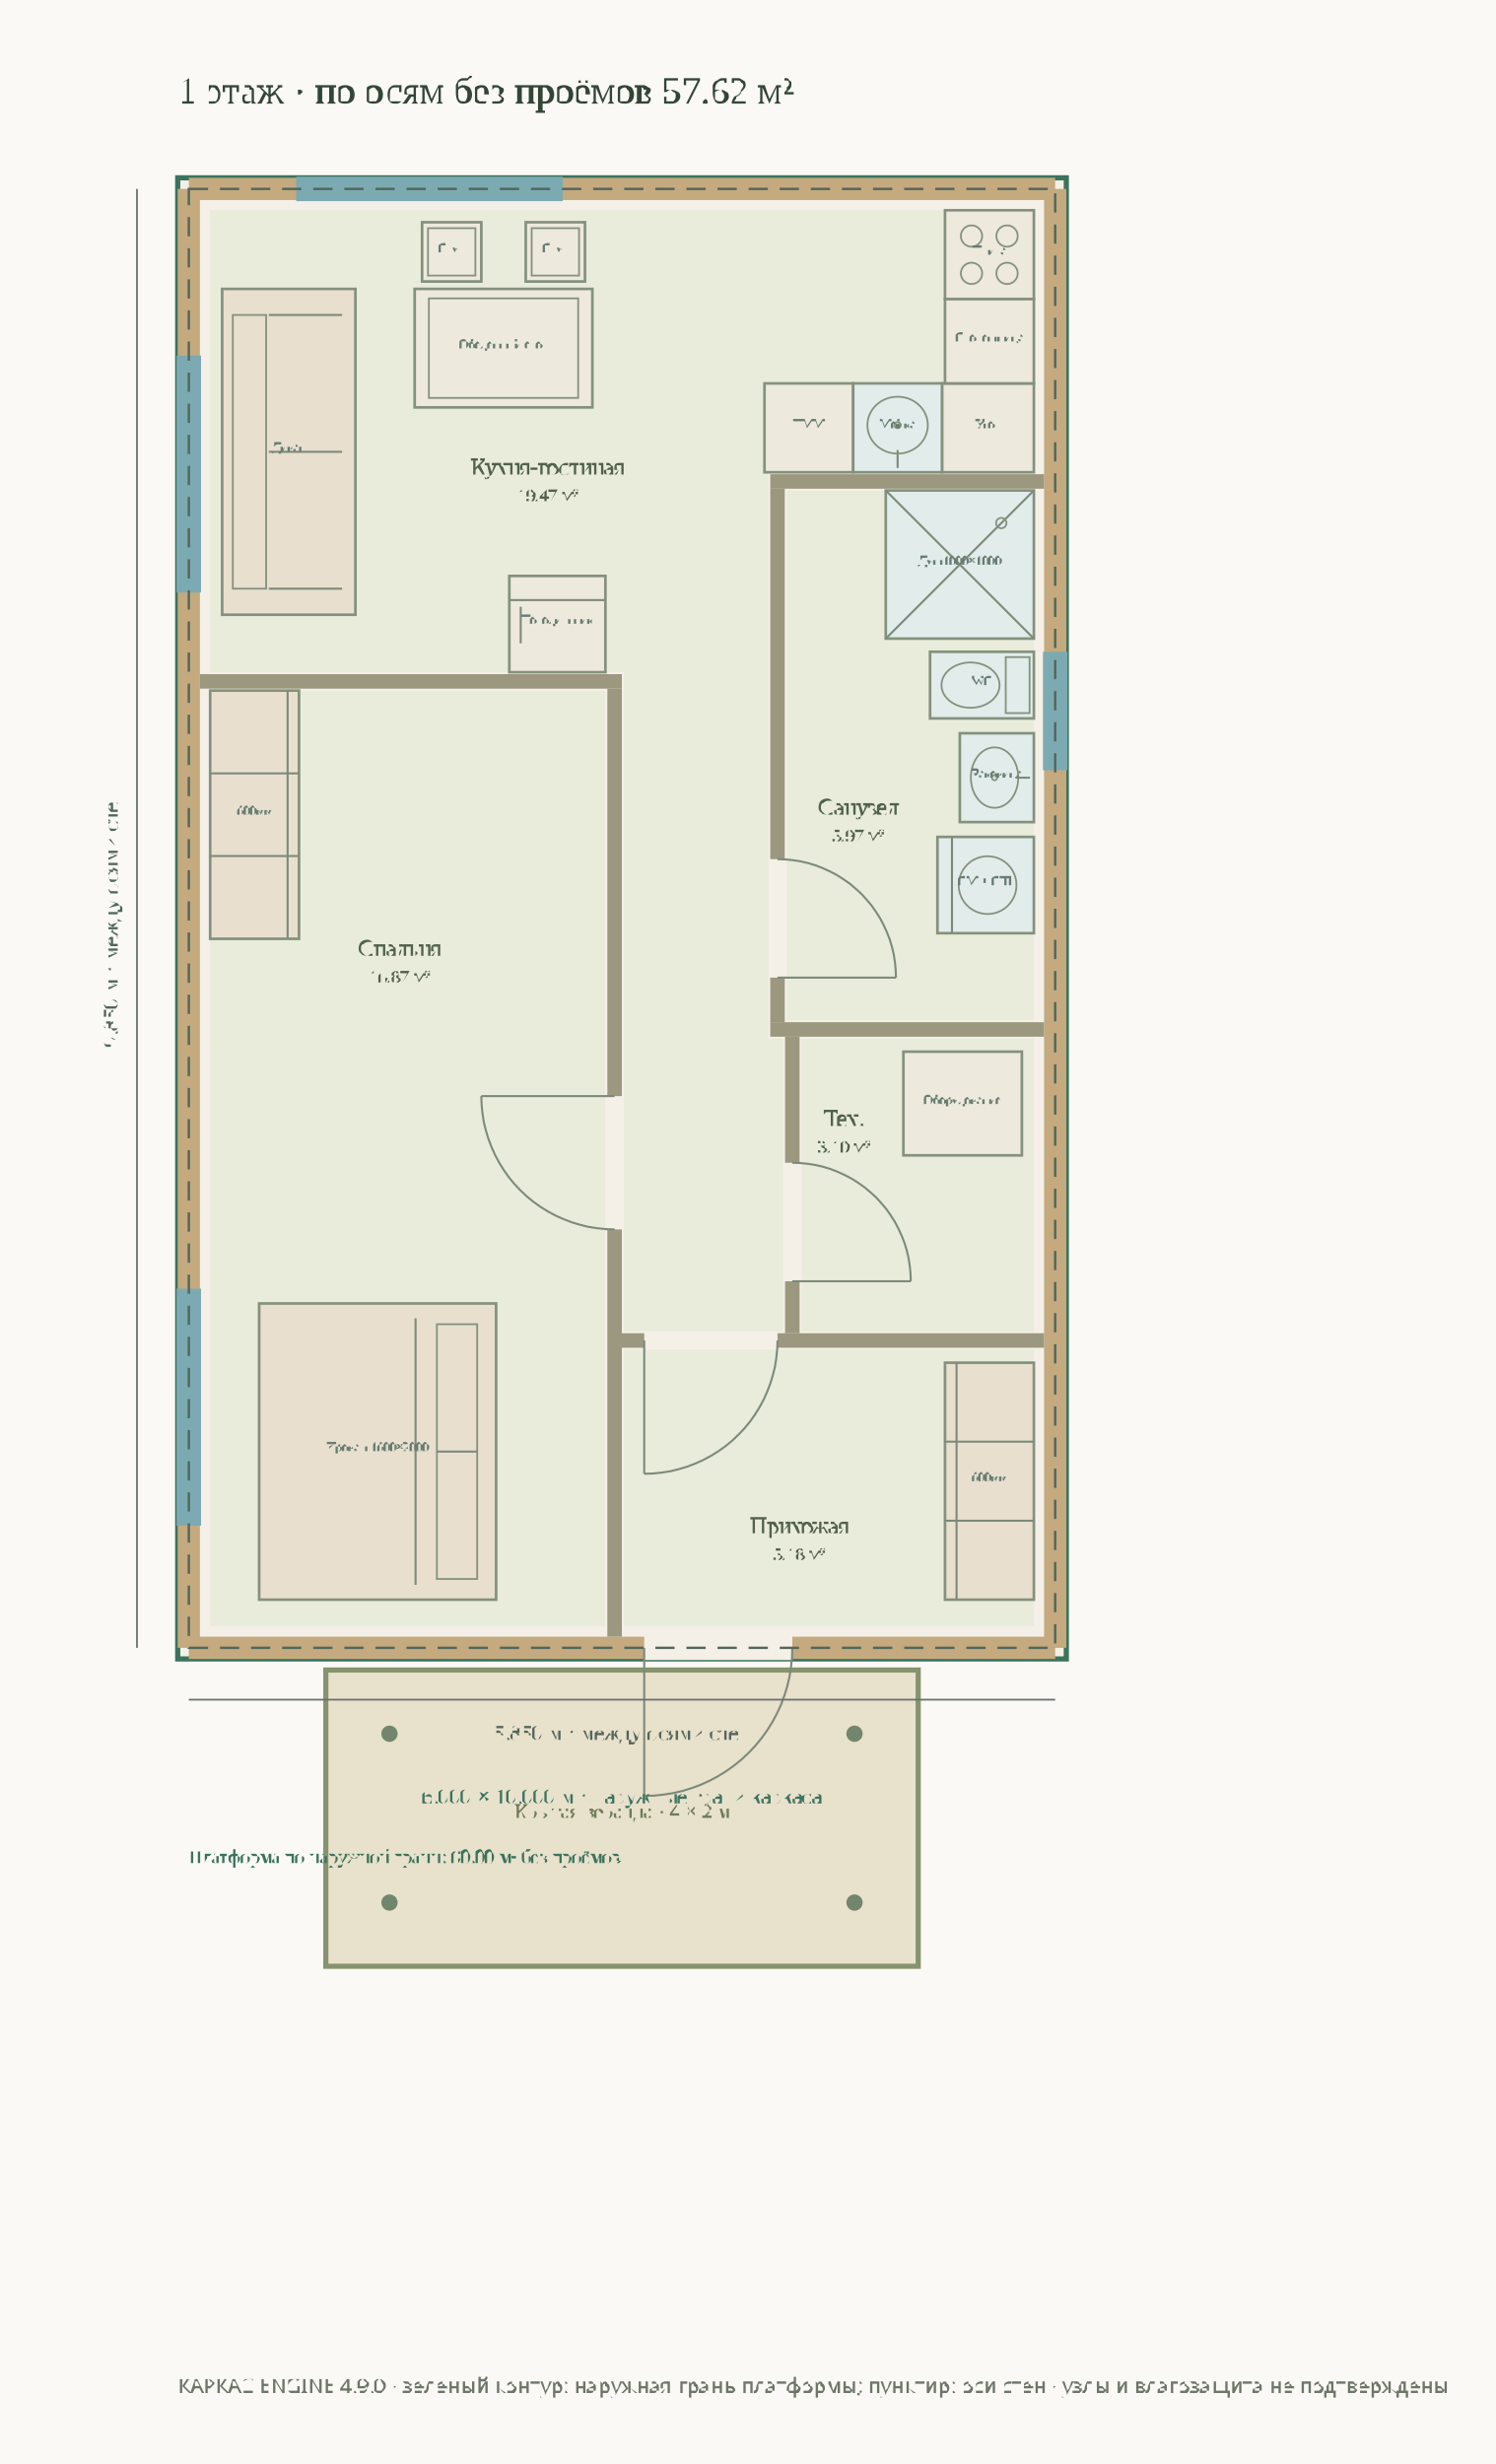
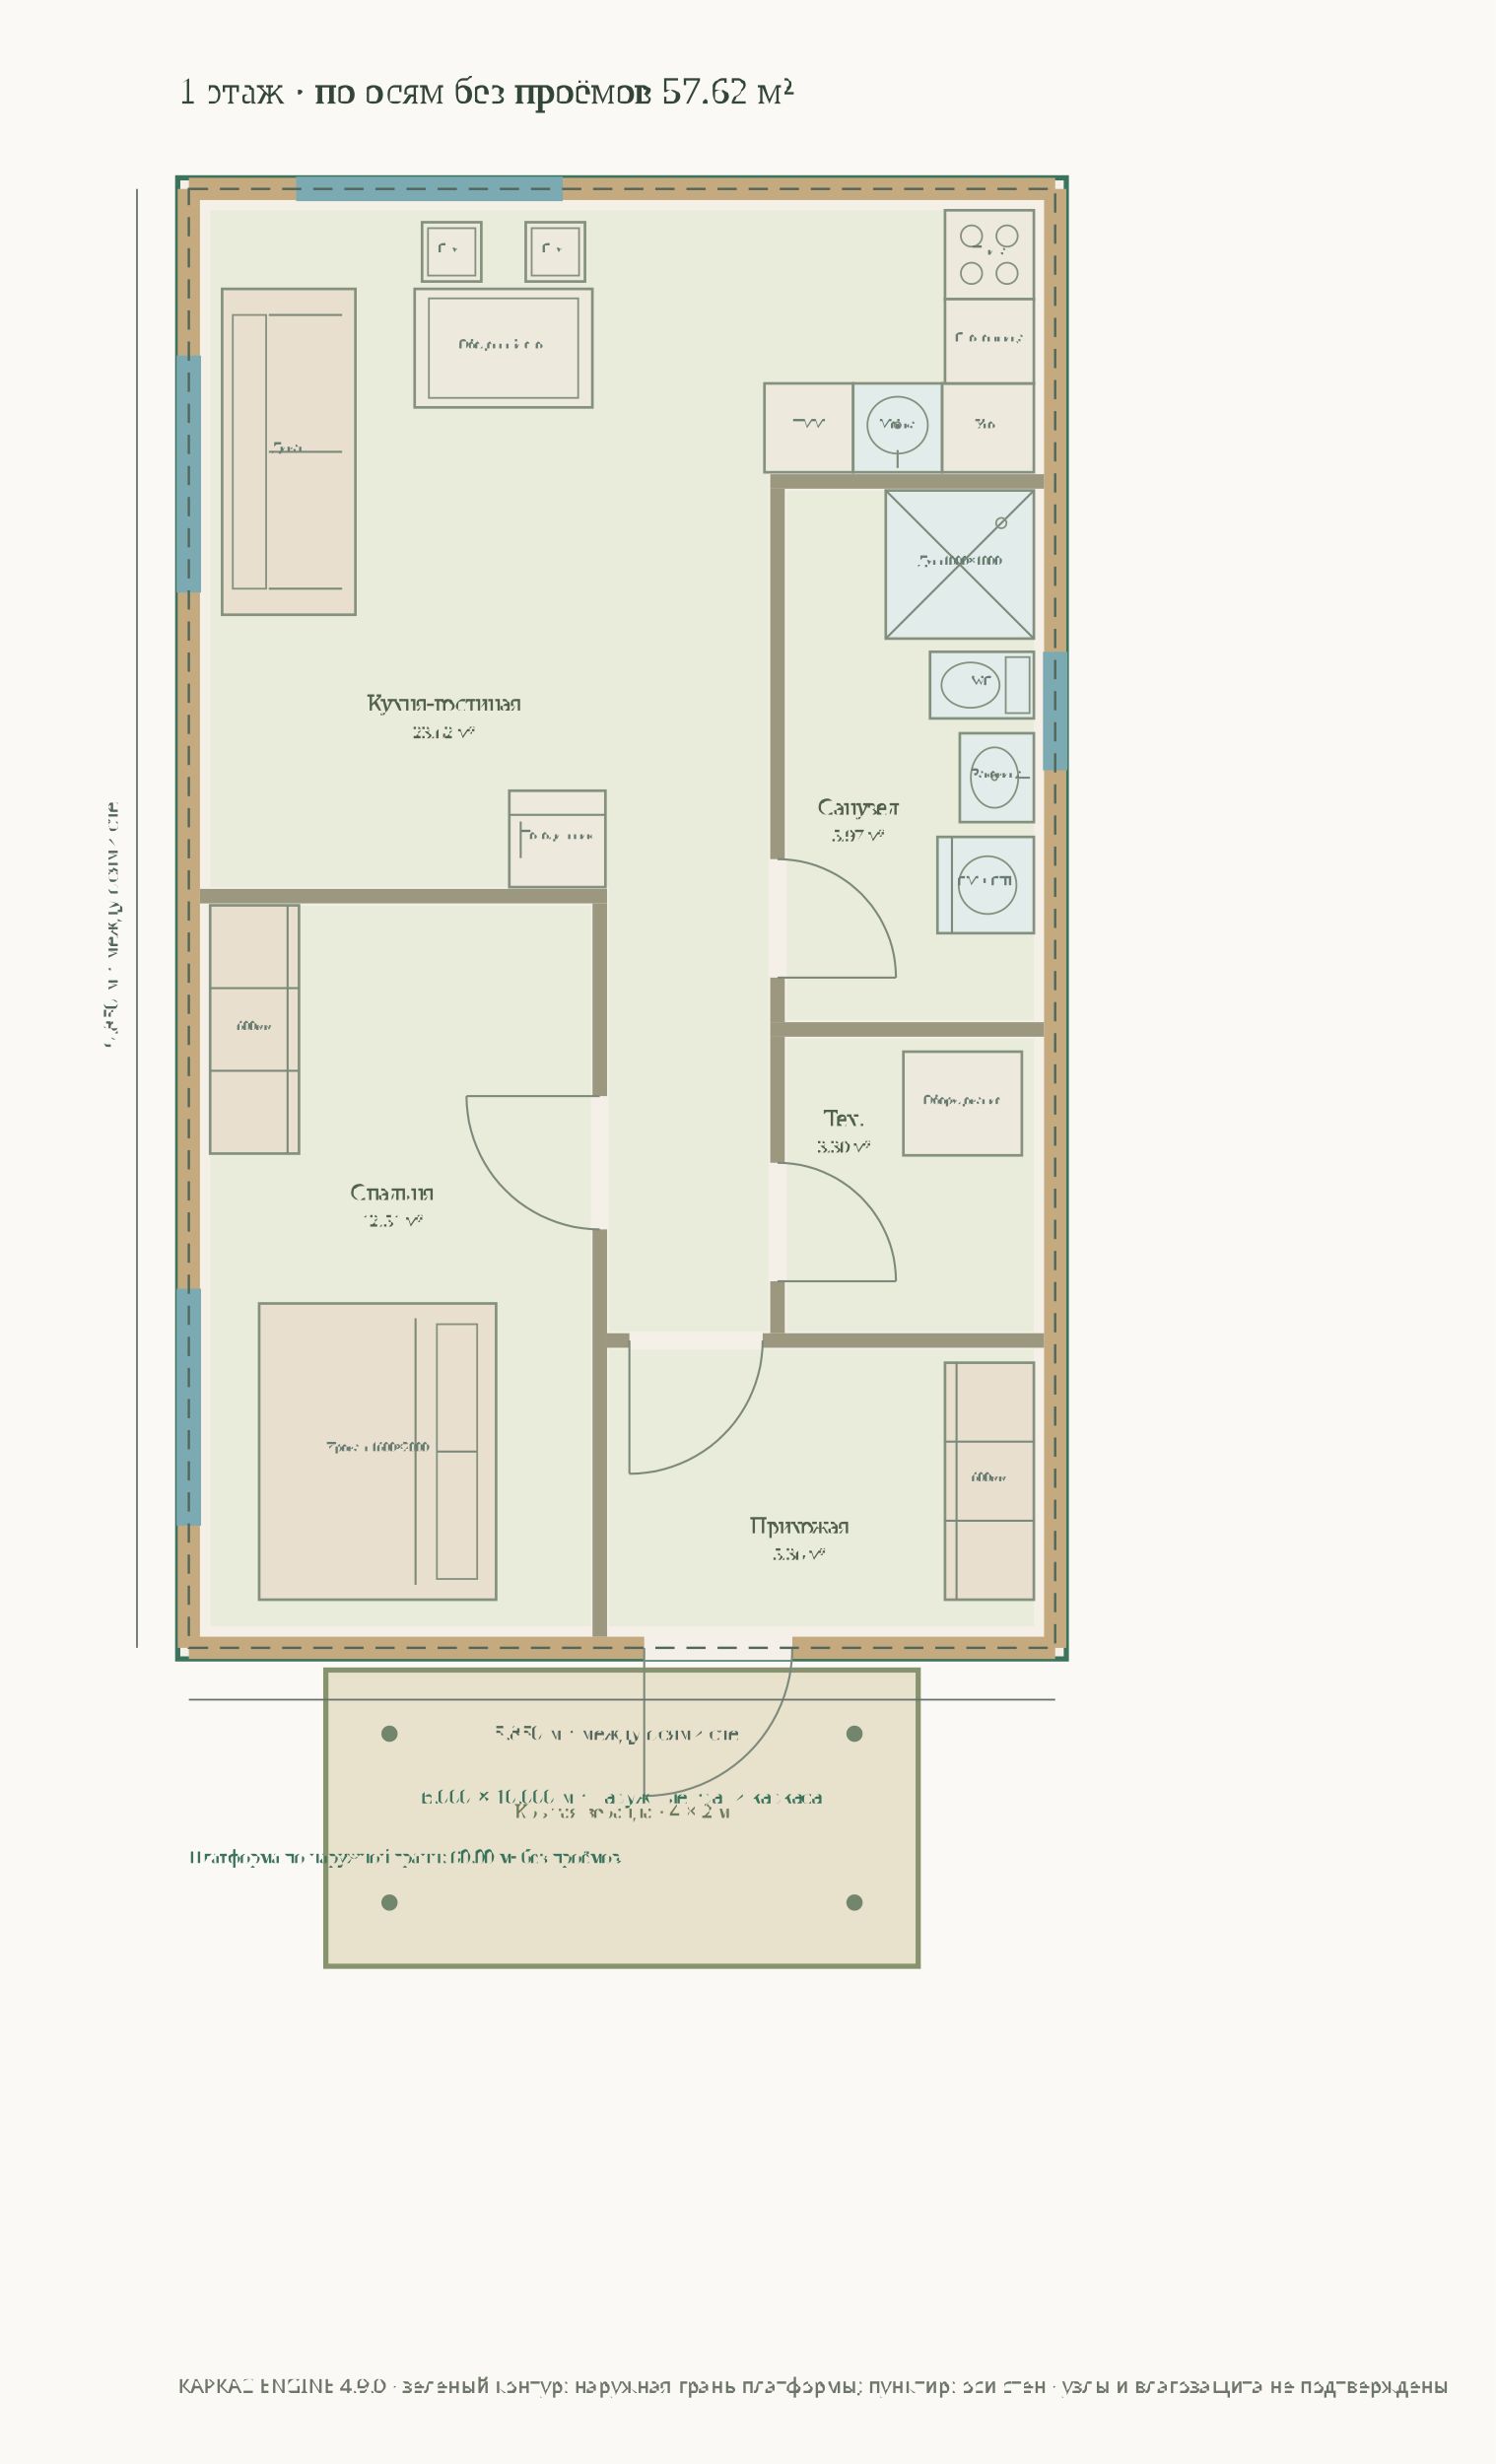
<svg xmlns="http://www.w3.org/2000/svg" viewBox="0 0 10.1 16.635" width="1400" height="2306">
  <rect width="100%" height="100%" fill="#faf9f5" />
  <g data-level="1">
    <text x="1.2" y="0.7" font-size="0.259" fill="#334536">1 этаж · по осям без проёмов 57.62 м²</text>
    <polygon data-reference="platform-outer-face" points="1.2,1.2 7.2,1.2 7.2,11.2 1.2,11.2" fill="#f4f0e7" stroke="#3c735d" stroke-width=".035" />
    <polygon data-annex-id="VERANDA" points="6.2,11.275 2.2,11.275 2.2,13.275 6.2,13.275" fill="#e8e1cc" stroke="#87936f" stroke-width=".035" />
    <text x="4.2" y="12.275" text-anchor="middle" font-size="0.138" fill="#6e7b58">Крытая веранда · 4 × 2 м</text>
    <circle cx="5.77" cy="11.705" r=".055" fill="#71866d" />
    <circle cx="5.77" cy="12.845" r=".055" fill="#71866d" />
    <circle cx="2.63" cy="11.705" r=".055" fill="#71866d" />
    <circle cx="2.63" cy="12.845" r=".055" fill="#71866d" />
-     <polygon points="1.419,1.419 6.981,1.419 6.981,3.188 5.189,3.188 5.189,7.011 5.288,7.011 5.288,8.989 4.212,8.989 4.212,4.538 1.419,4.538" fill="#dce7cd" fill-opacity=".45" />
-     <text x="3.7" y="3.2" text-anchor="middle" font-size="0.155" fill="#52614c">Кухня-гостиная<tspan x="3.7" dy="0.181" font-size="0.121">19.47 м²</tspan>
+     <polygon points="1.419,1.419 6.981,1.419 6.981,3.188 5.189,3.188 5.189,8.989 4.112,8.989 4.112,5.989 1.419,5.989" fill="#dce7cd" fill-opacity=".45" />
+     <text x="3" y="4.8" text-anchor="middle" font-size="0.155" fill="#52614c">Кухня-гостиная<tspan x="3" dy="0.181" font-size="0.121">23.62 м²</tspan>
    </text>
-     <polygon points="4.212,9.111 6.981,9.111 6.981,10.98 4.212,10.98" fill="#dce7cd" fill-opacity=".45" />
-     <text x="5.4" y="10.35" text-anchor="middle" font-size="0.155" fill="#52614c">Прихожая<tspan x="5.4" dy="0.181" font-size="0.121">5.18 м²</tspan>
+     <polygon points="4.112,9.111 6.981,9.111 6.981,10.98 4.112,10.98" fill="#dce7cd" fill-opacity=".45" />
+     <text x="5.4" y="10.35" text-anchor="middle" font-size="0.155" fill="#52614c">Прихожая<tspan x="5.4" dy="0.181" font-size="0.121">5.36 м²</tspan>
    </text>
-     <polygon points="5.412,7.011 6.981,7.011 6.981,8.989 5.412,8.989" fill="#dce7cd" fill-opacity=".45" />
-     <text x="5.7" y="7.6" text-anchor="middle" font-size="0.155" fill="#52614c">Тех.<tspan x="5.7" dy="0.181" font-size="0.121">3.10 м²</tspan>
+     <polygon points="5.312,7.011 6.981,7.011 6.981,8.989 5.312,8.989" fill="#dce7cd" fill-opacity=".45" />
+     <text x="5.7" y="7.6" text-anchor="middle" font-size="0.155" fill="#52614c">Тех.<tspan x="5.7" dy="0.181" font-size="0.121">3.30 м²</tspan>
    </text>
    <polygon points="5.312,3.311 6.981,3.311 6.981,6.889 5.312,6.889" fill="#dce7cd" fill-opacity=".45" />
    <text x="5.8" y="5.5" text-anchor="middle" font-size="0.155" fill="#52614c">Санузел<tspan x="5.8" dy="0.181" font-size="0.121">5.97 м²</tspan>
    </text>
-     <polygon points="1.419,4.662 4.088,4.662 4.088,10.98 1.419,10.98" fill="#dce7cd" fill-opacity=".45" />
-     <text x="2.7" y="6.45" text-anchor="middle" font-size="0.155" fill="#52614c">Спальня<tspan x="2.7" dy="0.181" font-size="0.121">16.87 м²</tspan>
+     <polygon points="1.419,6.112 3.989,6.112 3.989,10.98 1.419,10.98" fill="#dce7cd" fill-opacity=".45" />
+     <text x="2.65" y="8.1" text-anchor="middle" font-size="0.155" fill="#52614c">Спальня<tspan x="2.65" dy="0.181" font-size="0.121">12.51 м²</tspan>
    </text>
    <line x1="1.275" y1="1.275" x2="7.125" y2="1.275" stroke="#c4aa7e" stroke-width="0.15" />
    <line x1="7.125" y1="1.275" x2="7.125" y2="11.125" stroke="#c4aa7e" stroke-width="0.15" />
    <line x1="7.125" y1="11.125" x2="1.275" y2="11.125" stroke="#c4aa7e" stroke-width="0.15" />
    <line x1="1.275" y1="11.125" x2="1.275" y2="1.275" stroke="#c4aa7e" stroke-width="0.15" />
-     <line x1="4.15" y1="11.05" x2="4.15" y2="4.649" stroke="#9b987f" stroke-width="0.098" />
-     <line x1="1.35" y1="4.6" x2="4.199" y2="4.6" stroke="#9b987f" stroke-width="0.098" />
-     <line x1="4.199" y1="9.05" x2="7.05" y2="9.05" stroke="#9b987f" stroke-width="0.098" />
-     <line x1="5.35" y1="6.999" x2="5.35" y2="9.001" stroke="#9b987f" stroke-width="0.098" />
+     <line x1="4.05" y1="11.05" x2="4.05" y2="6.099" stroke="#9b987f" stroke-width="0.098" />
+     <line x1="1.35" y1="6.05" x2="4.099" y2="6.05" stroke="#9b987f" stroke-width="0.098" />
+     <line x1="4.099" y1="9.05" x2="7.05" y2="9.05" stroke="#9b987f" stroke-width="0.098" />
+     <line x1="5.25" y1="6.999" x2="5.25" y2="9.001" stroke="#9b987f" stroke-width="0.098" />
    <line x1="5.201" y1="6.95" x2="7.05" y2="6.95" stroke="#9b987f" stroke-width="0.098" />
    <line x1="5.25" y1="3.299" x2="5.25" y2="6.901" stroke="#9b987f" stroke-width="0.098" />
    <line x1="5.201" y1="3.25" x2="7.05" y2="3.25" stroke="#9b987f" stroke-width="0.098" />
    <line x1="5.35" y1="11.125" x2="4.35" y2="11.125" stroke="#f4f0e7" stroke-width="0.165" />
-     <line x1="4.35" y1="9.05" x2="5.25" y2="9.05" stroke="#f4f0e7" stroke-width="0.113" />
-     <line x1="4.15" y1="8.3" x2="4.15" y2="7.4" stroke="#f4f0e7" stroke-width="0.113" />
+     <line x1="4.25" y1="9.05" x2="5.15" y2="9.05" stroke="#f4f0e7" stroke-width="0.113" />
+     <line x1="4.05" y1="8.3" x2="4.05" y2="7.4" stroke="#f4f0e7" stroke-width="0.113" />
    <line x1="1.275" y1="10.3" x2="1.275" y2="8.7" stroke="#7caab2" stroke-width="0.165" />
    <line x1="1.275" y1="4" x2="1.275" y2="2.4" stroke="#7caab2" stroke-width="0.165" />
    <line x1="2" y1="1.275" x2="3.8" y2="1.275" stroke="#7caab2" stroke-width="0.165" />
    <line x1="7.125" y1="4.4" x2="7.125" y2="5.2" stroke="#7caab2" stroke-width="0.165" />
-     <line x1="5.35" y1="7.85" x2="5.35" y2="8.65" stroke="#f4f0e7" stroke-width="0.113" />
+     <line x1="5.25" y1="7.85" x2="5.25" y2="8.65" stroke="#f4f0e7" stroke-width="0.113" />
    <line x1="5.25" y1="5.8" x2="5.25" y2="6.6" stroke="#f4f0e7" stroke-width="0.113" />
    <g data-fixture-id="DISHWASHER" data-fixture-kind="kitchenRun">
      <polygon points="5.162,2.588 5.761,2.588 5.761,3.188 5.162,3.188" fill="#ede9dc" stroke="#84917e" stroke-width=".018" />
      <text x="5.462" y="2.889" text-anchor="middle" font-size="0.086" fill="#687c72">ПММ</text>
    </g>
    <g data-fixture-id="SINK" data-fixture-kind="sink">
      <polygon points="5.761,2.588 6.362,2.588 6.362,3.188 5.761,3.188" fill="#e1eceb" stroke="#84917e" stroke-width=".018" />
      <polyline points="6.061,3.038 6.061,3.159" fill="none" stroke="#7d8a7b" stroke-width=".014" />
      <ellipse cx="6.061" cy="2.87" rx="0.204" ry="0.192" transform="rotate(0 6.0615 2.8705)" fill="none" stroke="#84917e" stroke-width=".012" />
      <ellipse cx="6.061" cy="2.87" rx="0.021" ry="0.021" transform="rotate(0 6.0615 2.8705)" fill="none" stroke="#84917e" stroke-width=".012" />
      <text x="6.061" y="2.889" text-anchor="middle" font-size="0.086" fill="#687c72">Мойка</text>
    </g>
    <g data-fixture-id="PREP-CORNER" data-fixture-kind="kitchenCorner">
      <polygon points="6.362,2.588 6.981,2.588 6.981,3.188 6.362,3.188" fill="#ede9dc" stroke="#84917e" stroke-width=".018" />
      <text x="6.671" y="2.889" text-anchor="middle" font-size="0.086" fill="#687c72">Угол</text>
    </g>
    <g data-fixture-id="HOB" data-fixture-kind="hob">
      <polygon points="6.381,1.419 6.981,1.419 6.981,2.019 6.381,2.019" fill="#ede9dc" stroke="#84917e" stroke-width=".018" />
      <ellipse cx="6.561" cy="1.845" rx="0.072" ry="0.072" transform="rotate(-90 6.5605 1.8455)" fill="none" stroke="#84917e" stroke-width=".012" />
      <ellipse cx="6.801" cy="1.845" rx="0.072" ry="0.072" transform="rotate(-90 6.8005 1.8455)" fill="none" stroke="#84917e" stroke-width=".012" />
      <ellipse cx="6.561" cy="1.593" rx="0.072" ry="0.072" transform="rotate(-90 6.5605 1.5935)" fill="none" stroke="#84917e" stroke-width=".012" />
      <ellipse cx="6.801" cy="1.593" rx="0.072" ry="0.072" transform="rotate(-90 6.8005 1.5935)" fill="none" stroke="#84917e" stroke-width=".012" />
      <text x="6.681" y="1.72" text-anchor="middle" font-size="0.086" fill="#687c72">Плита</text>
    </g>
    <g data-fixture-id="PREP" data-fixture-kind="kitchenRun">
      <polygon points="6.381,2.019 6.981,2.019 6.981,2.588 6.381,2.588" fill="#ede9dc" stroke="#84917e" stroke-width=".018" />
      <text x="6.681" y="2.304" text-anchor="middle" font-size="0.086" fill="#687c72">Столешница</text>
    </g>
    <g data-fixture-id="FRIDGE" data-fixture-kind="fridge">
-       <polygon points="3.439,3.888 4.088,3.888 4.088,4.538 3.439,4.538" fill="#ede9dc" stroke="#84917e" stroke-width=".018" />
-       <polyline points="3.439,4.051 4.088,4.051" fill="none" stroke="#7d8a7b" stroke-width=".014" />
-       <polyline points="3.516,4.096 3.516,4.343" fill="none" stroke="#7d8a7b" stroke-width=".014" />
-       <text x="3.764" y="4.213" text-anchor="middle" font-size="0.086" fill="#687c72">Холодильник</text>
+       <polygon points="3.439,5.338 4.088,5.338 4.088,5.989 3.439,5.989" fill="#ede9dc" stroke="#84917e" stroke-width=".018" />
+       <polyline points="3.439,5.501 4.088,5.501" fill="none" stroke="#7d8a7b" stroke-width=".014" />
+       <polyline points="3.516,5.546 3.516,5.793" fill="none" stroke="#7d8a7b" stroke-width=".014" />
+       <text x="3.764" y="5.663" text-anchor="middle" font-size="0.086" fill="#687c72">Холодильник</text>
    </g>
    <g data-fixture-id="SOFA" data-fixture-kind="sofa">
      <polygon points="1.5,1.95 2.4,1.95 2.4,4.15 1.5,4.15" fill="#e8dfcf" stroke="#84917e" stroke-width=".018" />
      <polygon points="1.797,2.126 1.797,3.974 1.572,3.974 1.572,2.126" fill="none" stroke="#84917e" stroke-width=".012" />
      <polyline points="2.31,2.126 1.815,2.126" fill="none" stroke="#7d8a7b" stroke-width=".014" />
      <polyline points="2.31,3.974 1.815,3.974" fill="none" stroke="#7d8a7b" stroke-width=".014" />
      <polyline points="2.31,3.05 1.815,3.05" fill="none" stroke="#7d8a7b" stroke-width=".014" />
      <text x="1.95" y="3.05" text-anchor="middle" font-size="0.086" fill="#687c72">Диван</text>
    </g>
    <g data-fixture-id="DINING" data-fixture-kind="table">
      <polygon points="2.8,1.95 4,1.95 4,2.75 2.8,2.75" fill="#ede9dc" stroke="#84917e" stroke-width=".018" />
      <polygon points="2.896,2.014 3.904,2.014 3.904,2.686 2.896,2.686" fill="none" stroke="#84917e" stroke-width=".012" />
      <text x="3.4" y="2.35" text-anchor="middle" font-size="0.086" fill="#687c72">Обеденный стол</text>
    </g>
    <g data-fixture-id="CHAIR-1" data-fixture-kind="chair">
      <polygon points="2.85,1.5 3.25,1.5 3.25,1.9 2.85,1.9" fill="#ede9dc" stroke="#84917e" stroke-width=".018" />
      <polygon points="2.89,1.54 3.21,1.54 3.21,1.86 2.89,1.86" fill="none" stroke="#84917e" stroke-width=".012" />
      <text x="3.05" y="1.7" text-anchor="middle" font-size="0.086" fill="#687c72">Стул</text>
    </g>
    <g data-fixture-id="CHAIR-2" data-fixture-kind="chair">
      <polygon points="3.55,1.5 3.95,1.5 3.95,1.9 3.55,1.9" fill="#ede9dc" stroke="#84917e" stroke-width=".018" />
      <polygon points="3.59,1.54 3.91,1.54 3.91,1.86 3.59,1.86" fill="none" stroke="#84917e" stroke-width=".012" />
      <text x="3.75" y="1.7" text-anchor="middle" font-size="0.086" fill="#687c72">Стул</text>
    </g>
    <g data-fixture-id="ENTRY-CLOSET" data-fixture-kind="wardrobe">
      <polygon points="6.381,9.2 6.981,9.2 6.981,10.8 6.381,10.8" fill="#e8dfcf" stroke="#84917e" stroke-width=".018" />
      <polyline points="6.381,10.267 6.981,10.267" fill="none" stroke="#7d8a7b" stroke-width=".014" />
      <polyline points="6.381,9.733 6.981,9.733" fill="none" stroke="#7d8a7b" stroke-width=".014" />
      <polyline points="6.459,10.8 6.459,9.2" fill="none" stroke="#7d8a7b" stroke-width=".014" />
      <text x="6.681" y="10" text-anchor="middle" font-size="0.086" fill="#687c72">600мм</text>
    </g>
    <g data-fixture-id="TECH-RESERVE" data-fixture-kind="utilityEquipment">
      <polygon points="6.1,7.1 6.9,7.1 6.9,7.8 6.1,7.8" fill="#ede9dc" stroke="#84917e" stroke-width=".018" />
      <text x="6.5" y="7.45" text-anchor="middle" font-size="0.086" fill="#687c72">Оборудование</text>
    </g>
    <g data-fixture-id="SHOWER" data-fixture-kind="shower">
      <polygon points="5.981,3.311 6.981,3.311 6.981,4.311 5.981,4.311" fill="#e1eceb" stroke="#84917e" stroke-width=".018" />
      <polyline points="5.981,4.311 6.981,3.311" fill="none" stroke="#7d8a7b" stroke-width=".014" />
      <polyline points="6.981,4.311 5.981,3.311" fill="none" stroke="#7d8a7b" stroke-width=".014" />
      <ellipse cx="6.761" cy="3.532" rx="0.035" ry="0.035" transform="rotate(-90 6.7605 3.5315)" fill="none" stroke="#84917e" stroke-width=".012" />
      <text x="6.481" y="3.811" text-anchor="middle" font-size="0.086" fill="#687c72">Душ1000×1000</text>
    </g>
    <g data-fixture-id="BASIN" data-fixture-kind="washbasin">
      <polygon points="6.481,4.95 6.981,4.95 6.981,5.55 6.481,5.55" fill="#e1eceb" stroke="#84917e" stroke-width=".018" />
      <polyline points="6.856,5.25 6.955,5.25" fill="none" stroke="#7d8a7b" stroke-width=".014" />
      <ellipse cx="6.716" cy="5.25" rx="0.204" ry="0.16" transform="rotate(-90 6.7155 5.25)" fill="none" stroke="#84917e" stroke-width=".012" />
      <ellipse cx="6.716" cy="5.25" rx="0.018" ry="0.018" transform="rotate(-90 6.7155 5.25)" fill="none" stroke="#84917e" stroke-width=".012" />
      <text x="6.731" y="5.25" text-anchor="middle" font-size="0.086" fill="#687c72">Раковина</text>
    </g>
    <g data-fixture-id="WC" data-fixture-kind="wc">
      <polygon points="6.28,4.4 6.981,4.4 6.981,4.85 6.28,4.85" fill="#e1eceb" stroke="#84917e" stroke-width=".018" />
      <polygon points="6.791,4.814 6.791,4.436 6.952,4.436 6.952,4.814" fill="none" stroke="#84917e" stroke-width=".012" />
      <ellipse cx="6.553" cy="4.625" rx="0.153" ry="0.196" transform="rotate(-90 6.553195 4.625)" fill="none" stroke="#84917e" stroke-width=".012" />
      <text x="6.63" y="4.625" text-anchor="middle" font-size="0.086" fill="#687c72">WC</text>
    </g>
    <g data-fixture-id="WASHER" data-fixture-kind="washer">
      <polygon points="6.33,5.65 6.981,5.65 6.981,6.3 6.33,6.3" fill="#e1eceb" stroke="#84917e" stroke-width=".018" />
      <polyline points="6.428,6.3 6.428,5.65" fill="none" stroke="#7d8a7b" stroke-width=".014" />
      <ellipse cx="6.668" cy="5.975" rx="0.195" ry="0.195" transform="rotate(-90 6.6685 5.975)" fill="none" stroke="#84917e" stroke-width=".012" />
      <text x="6.655" y="5.975" text-anchor="middle" font-size="0.086" fill="#687c72">СМ + СШ</text>
    </g>
    <g data-fixture-id="BED-160" data-fixture-kind="bed">
      <polygon points="1.75,8.8 3.35,8.8 3.35,10.8 1.75,10.8" fill="#e8dfcf" stroke="#84917e" stroke-width=".018" />
      <polygon points="3.222,8.94 3.222,10.66 2.95,10.66 2.95,8.94" fill="none" stroke="#84917e" stroke-width=".012" />
      <polyline points="2.806,8.9 2.806,10.7" fill="none" stroke="#7d8a7b" stroke-width=".014" />
      <polyline points="3.222,9.8 2.95,9.8" fill="none" stroke="#7d8a7b" stroke-width=".014" />
      <text x="2.55" y="9.8" text-anchor="middle" font-size="0.086" fill="#687c72">Кровать1600×2000</text>
    </g>
    <g data-fixture-id="BED-CLOSET" data-fixture-kind="wardrobe">
-       <polygon points="1.419,4.662 2.019,4.662 2.019,6.338 1.419,6.338" fill="#e8dfcf" stroke="#84917e" stroke-width=".018" />
-       <polyline points="2.019,5.221 1.419,5.221" fill="none" stroke="#7d8a7b" stroke-width=".014" />
-       <polyline points="2.019,5.779 1.419,5.779" fill="none" stroke="#7d8a7b" stroke-width=".014" />
-       <polyline points="1.942,4.662 1.942,6.338" fill="none" stroke="#7d8a7b" stroke-width=".014" />
-       <text x="1.72" y="5.5" text-anchor="middle" font-size="0.086" fill="#687c72">600мм</text>
+       <polygon points="1.419,6.112 2.019,6.112 2.019,7.788 1.419,7.788" fill="#e8dfcf" stroke="#84917e" stroke-width=".018" />
+       <polyline points="2.019,6.671 1.419,6.671" fill="none" stroke="#7d8a7b" stroke-width=".014" />
+       <polyline points="2.019,7.229 1.419,7.229" fill="none" stroke="#7d8a7b" stroke-width=".014" />
+       <polyline points="1.942,6.112 1.942,7.788" fill="none" stroke="#7d8a7b" stroke-width=".014" />
+       <text x="1.72" y="6.95" text-anchor="middle" font-size="0.086" fill="#687c72">600мм</text>
    </g>
    <g data-door-swing="D-ENTRY">
      <polyline points="5.35,11.125 5.348,11.19 5.341,11.256 5.331,11.32 5.316,11.384 5.297,11.446 5.274,11.508 5.247,11.567 5.216,11.625 5.181,11.681 5.143,11.734 5.102,11.784 5.057,11.832 5.009,11.877 4.959,11.918 4.906,11.956 4.85,11.991 4.792,12.022 4.733,12.049 4.671,12.072 4.609,12.091 4.545,12.106 4.481,12.116 4.415,12.123 4.35,12.125" fill="none" stroke="#7d8a7b" stroke-width=".014" />
      <polyline points="4.35,11.125 4.35,12.125" fill="none" stroke="#7d8a7b" stroke-width=".014" />
    </g>
    <g data-door-swing="D-THERMAL">
-       <polyline points="5.25,9.05 5.248,9.109 5.242,9.167 5.233,9.226 5.219,9.283 5.202,9.339 5.181,9.394 5.157,9.448 5.129,9.5 5.098,9.55 5.064,9.598 5.027,9.643 4.986,9.686 4.943,9.727 4.898,9.764 4.85,9.798 4.8,9.829 4.748,9.857 4.694,9.881 4.639,9.902 4.583,9.919 4.526,9.933 4.467,9.942 4.409,9.948 4.35,9.95" fill="none" stroke="#7d8a7b" stroke-width=".014" />
-       <polyline points="4.35,9.05 4.35,9.95" fill="none" stroke="#7d8a7b" stroke-width=".014" />
+       <polyline points="5.15,9.05 5.148,9.109 5.142,9.167 5.133,9.226 5.119,9.283 5.102,9.339 5.081,9.394 5.057,9.448 5.029,9.5 4.998,9.55 4.964,9.598 4.927,9.643 4.886,9.686 4.843,9.727 4.798,9.764 4.75,9.798 4.7,9.829 4.648,9.857 4.594,9.881 4.539,9.902 4.483,9.919 4.426,9.933 4.367,9.942 4.309,9.948 4.25,9.95" fill="none" stroke="#7d8a7b" stroke-width=".014" />
+       <polyline points="4.25,9.05 4.25,9.95" fill="none" stroke="#7d8a7b" stroke-width=".014" />
    </g>
    <g data-door-swing="D-TECH">
-       <polyline points="5.35,7.85 5.402,7.852 5.454,7.857 5.506,7.865 5.557,7.877 5.607,7.892 5.656,7.911 5.704,7.933 5.75,7.957 5.794,7.985 5.837,8.015 5.877,8.049 5.916,8.084 5.951,8.123 5.985,8.163 6.015,8.206 6.043,8.25 6.067,8.296 6.089,8.344 6.108,8.393 6.123,8.443 6.135,8.494 6.143,8.546 6.148,8.598 6.15,8.65" fill="none" stroke="#7d8a7b" stroke-width=".014" />
-       <polyline points="5.35,8.65 6.15,8.65" fill="none" stroke="#7d8a7b" stroke-width=".014" />
+       <polyline points="5.25,7.85 5.302,7.852 5.354,7.857 5.406,7.865 5.457,7.877 5.507,7.892 5.556,7.911 5.604,7.933 5.65,7.957 5.694,7.985 5.737,8.015 5.777,8.049 5.816,8.084 5.851,8.123 5.885,8.163 5.915,8.206 5.943,8.25 5.967,8.296 5.989,8.344 6.008,8.393 6.023,8.443 6.035,8.494 6.043,8.546 6.048,8.598 6.05,8.65" fill="none" stroke="#7d8a7b" stroke-width=".014" />
+       <polyline points="5.25,8.65 6.05,8.65" fill="none" stroke="#7d8a7b" stroke-width=".014" />
    </g>
    <g data-door-swing="D-BATH">
      <polyline points="5.25,5.8 5.302,5.802 5.354,5.807 5.406,5.815 5.457,5.827 5.507,5.842 5.556,5.861 5.604,5.883 5.65,5.907 5.694,5.935 5.737,5.965 5.777,5.999 5.816,6.034 5.851,6.073 5.885,6.113 5.915,6.156 5.943,6.2 5.967,6.246 5.989,6.294 6.008,6.343 6.023,6.393 6.035,6.444 6.043,6.496 6.048,6.548 6.05,6.6" fill="none" stroke="#7d8a7b" stroke-width=".014" />
      <polyline points="5.25,6.6 6.05,6.6" fill="none" stroke="#7d8a7b" stroke-width=".014" />
    </g>
    <g data-door-swing="D-BED">
-       <polyline points="4.15,8.3 4.091,8.298 4.033,8.292 3.974,8.283 3.917,8.269 3.861,8.252 3.806,8.231 3.752,8.207 3.7,8.179 3.65,8.148 3.602,8.114 3.557,8.077 3.514,8.036 3.473,7.993 3.436,7.948 3.402,7.9 3.371,7.85 3.343,7.798 3.319,7.744 3.298,7.689 3.281,7.633 3.267,7.576 3.258,7.517 3.252,7.459 3.25,7.4" fill="none" stroke="#7d8a7b" stroke-width=".014" />
-       <polyline points="4.15,7.4 3.25,7.4" fill="none" stroke="#7d8a7b" stroke-width=".014" />
+       <polyline points="4.05,8.3 3.991,8.298 3.933,8.292 3.874,8.283 3.817,8.269 3.761,8.252 3.706,8.231 3.652,8.207 3.6,8.179 3.55,8.148 3.502,8.114 3.457,8.077 3.414,8.036 3.373,7.993 3.336,7.948 3.302,7.9 3.271,7.85 3.243,7.798 3.219,7.744 3.198,7.689 3.181,7.633 3.167,7.576 3.158,7.517 3.152,7.459 3.15,7.4" fill="none" stroke="#7d8a7b" stroke-width=".014" />
+       <polyline points="4.05,7.4 3.15,7.4" fill="none" stroke="#7d8a7b" stroke-width=".014" />
    </g>
    <polygon data-reference="wall-axes" points="1.275,1.275 7.125,1.275 7.125,11.125 1.275,11.125" fill="none" stroke="#53665b" stroke-width=".016" stroke-dasharray=".13 .08" />
    <line x1="1.275" y1="11.475" x2="7.125" y2="11.475" stroke="#68736e" stroke-width=".012" />
    <text x="4.2" y="11.745" text-anchor="middle" font-size="0.147" fill="#53665b">5.850 м · между осями стен</text>
    <line x1="0.925" y1="1.275" x2="0.925" y2="11.125" stroke="#68736e" stroke-width=".012" />
    <text transform="translate(0.795 6.2) rotate(-90)" text-anchor="middle" font-size="0.147" fill="#53665b">9.850 м · между осями стен</text>
    <text x="1.275" y="12.575" font-size="0.129" fill="#3c735d">Платформа по наружной грани: 60.00 м² без проёмов</text>
    <text x="4.2" y="12.175" text-anchor="middle" font-size="0.147" fill="#3c735d">6.000 × 10.000 м · наружные грани каркаса</text>
  </g>
  <text x="1.2" y="16.155" font-family="sans-serif" font-size="0.138" fill="#6e7569">КАРКАС ENGINE 4.9.0 · зелёный контур: наружная грань платформы; пунктир: оси стен · узлы и влагозащита не подтверждены</text>
</svg>
